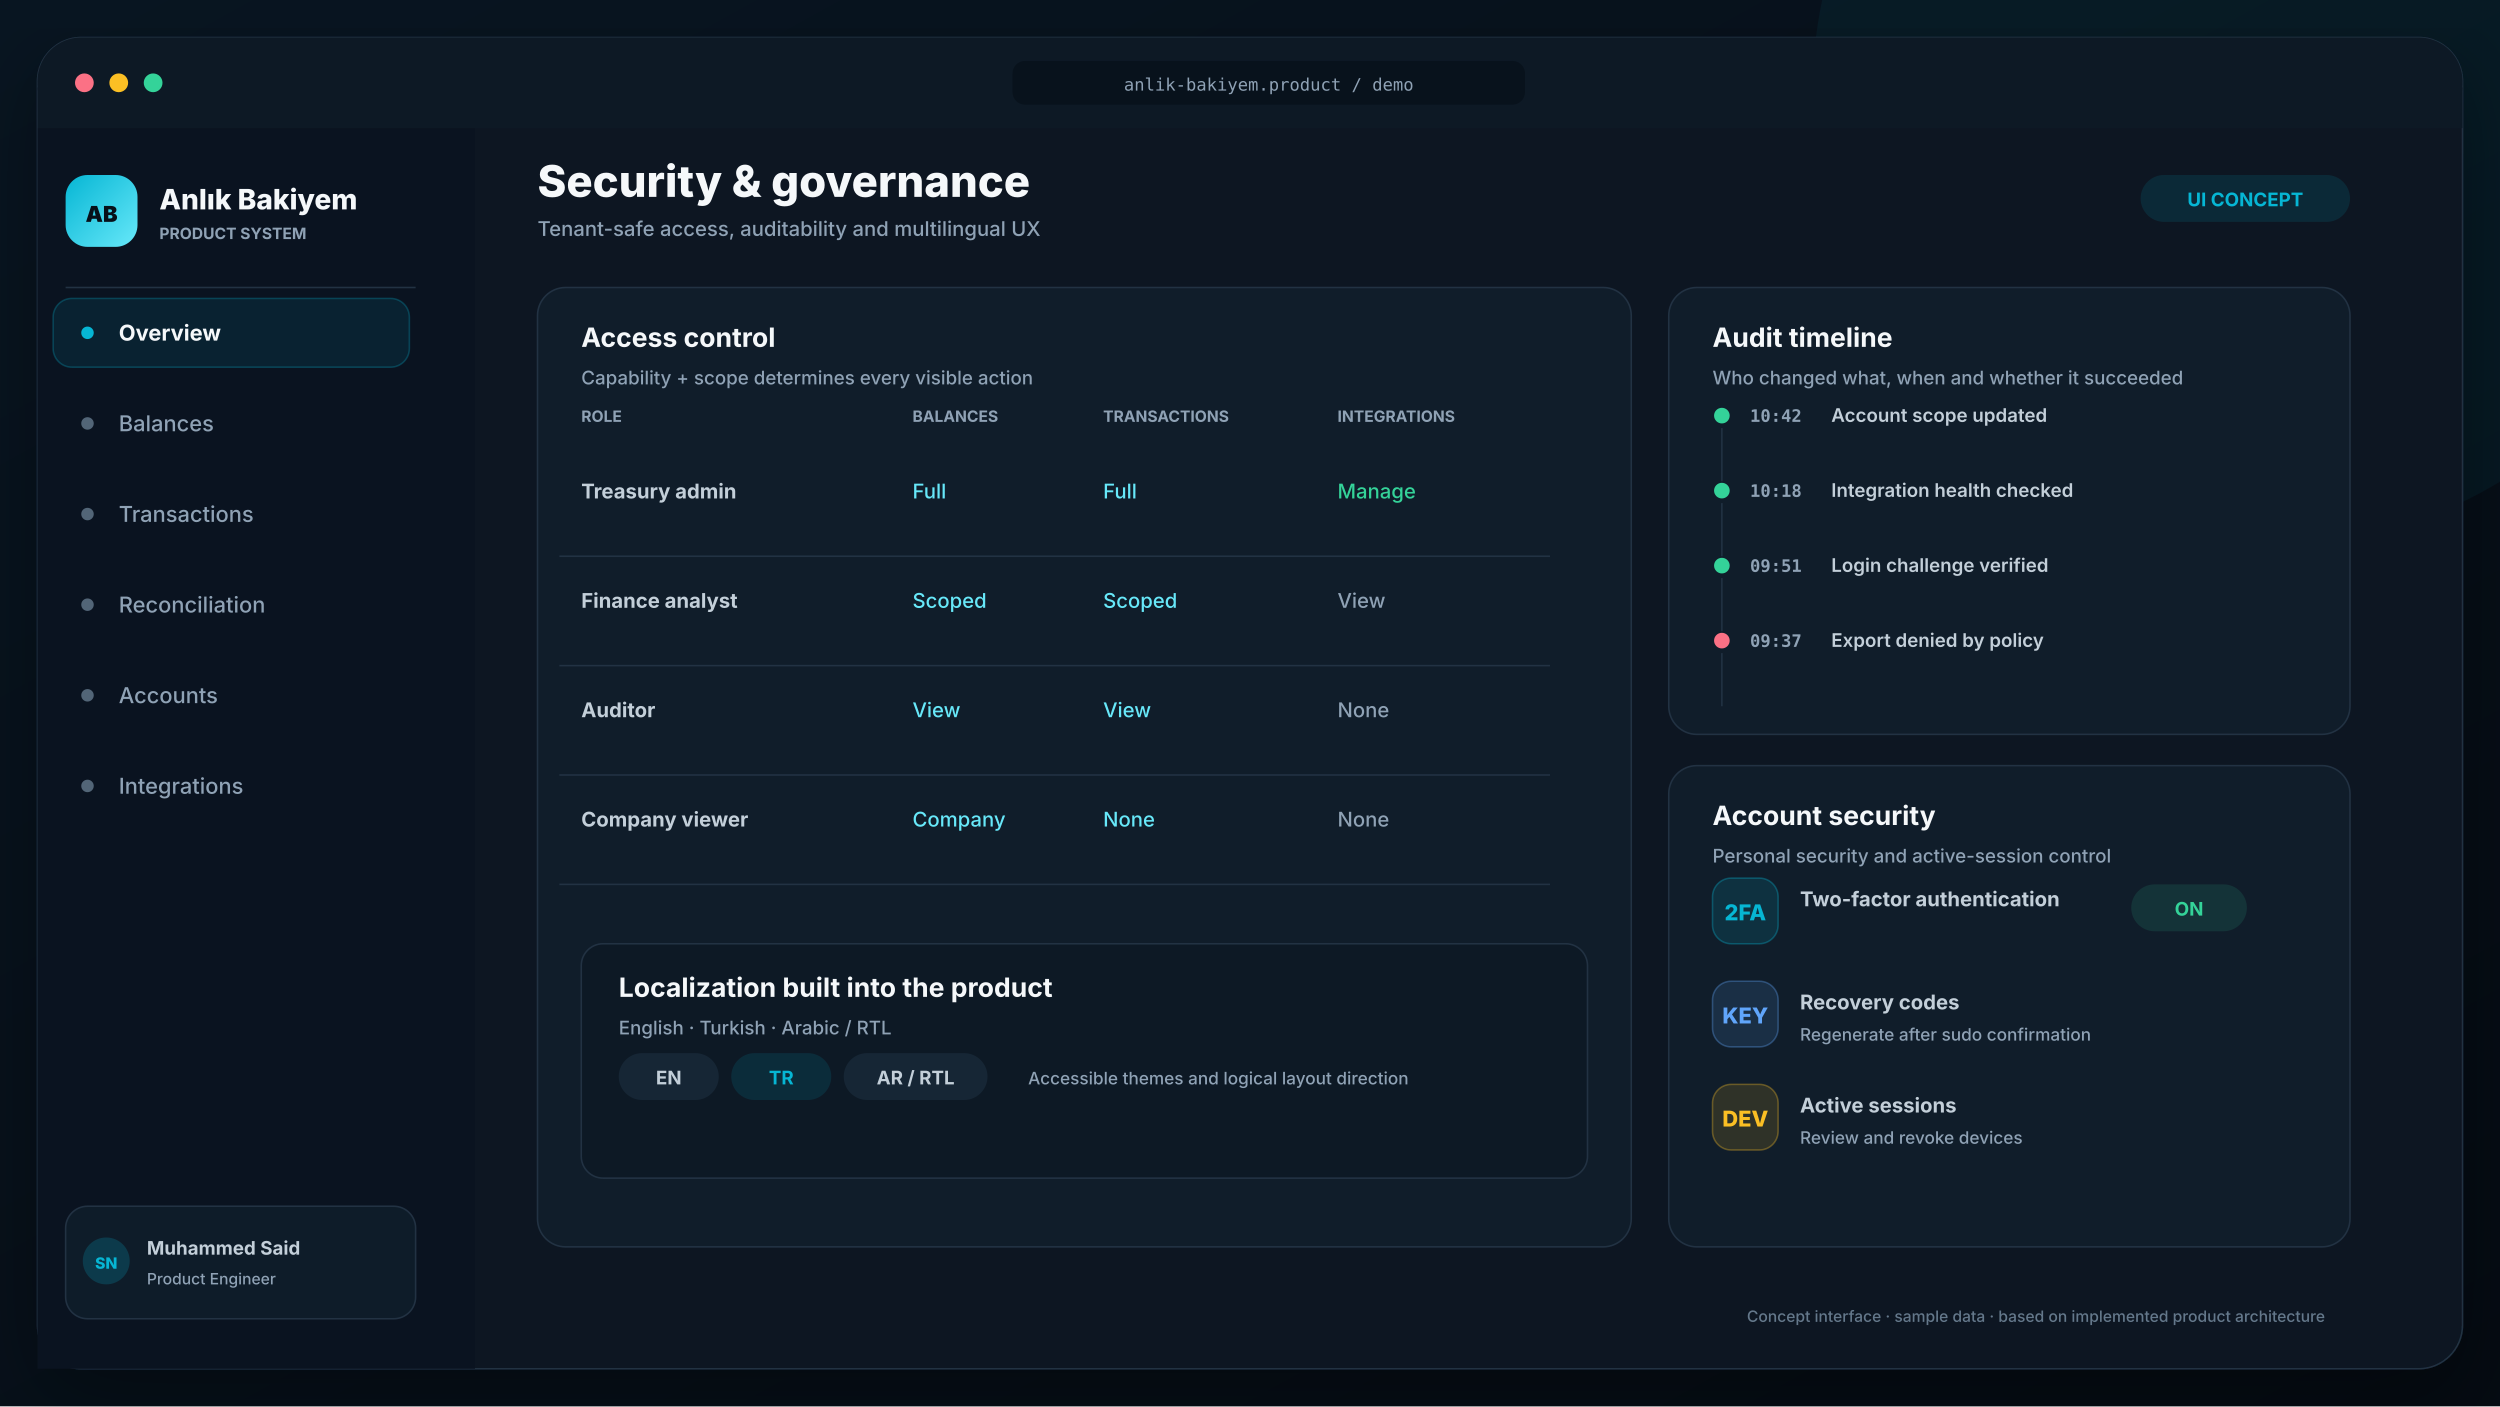
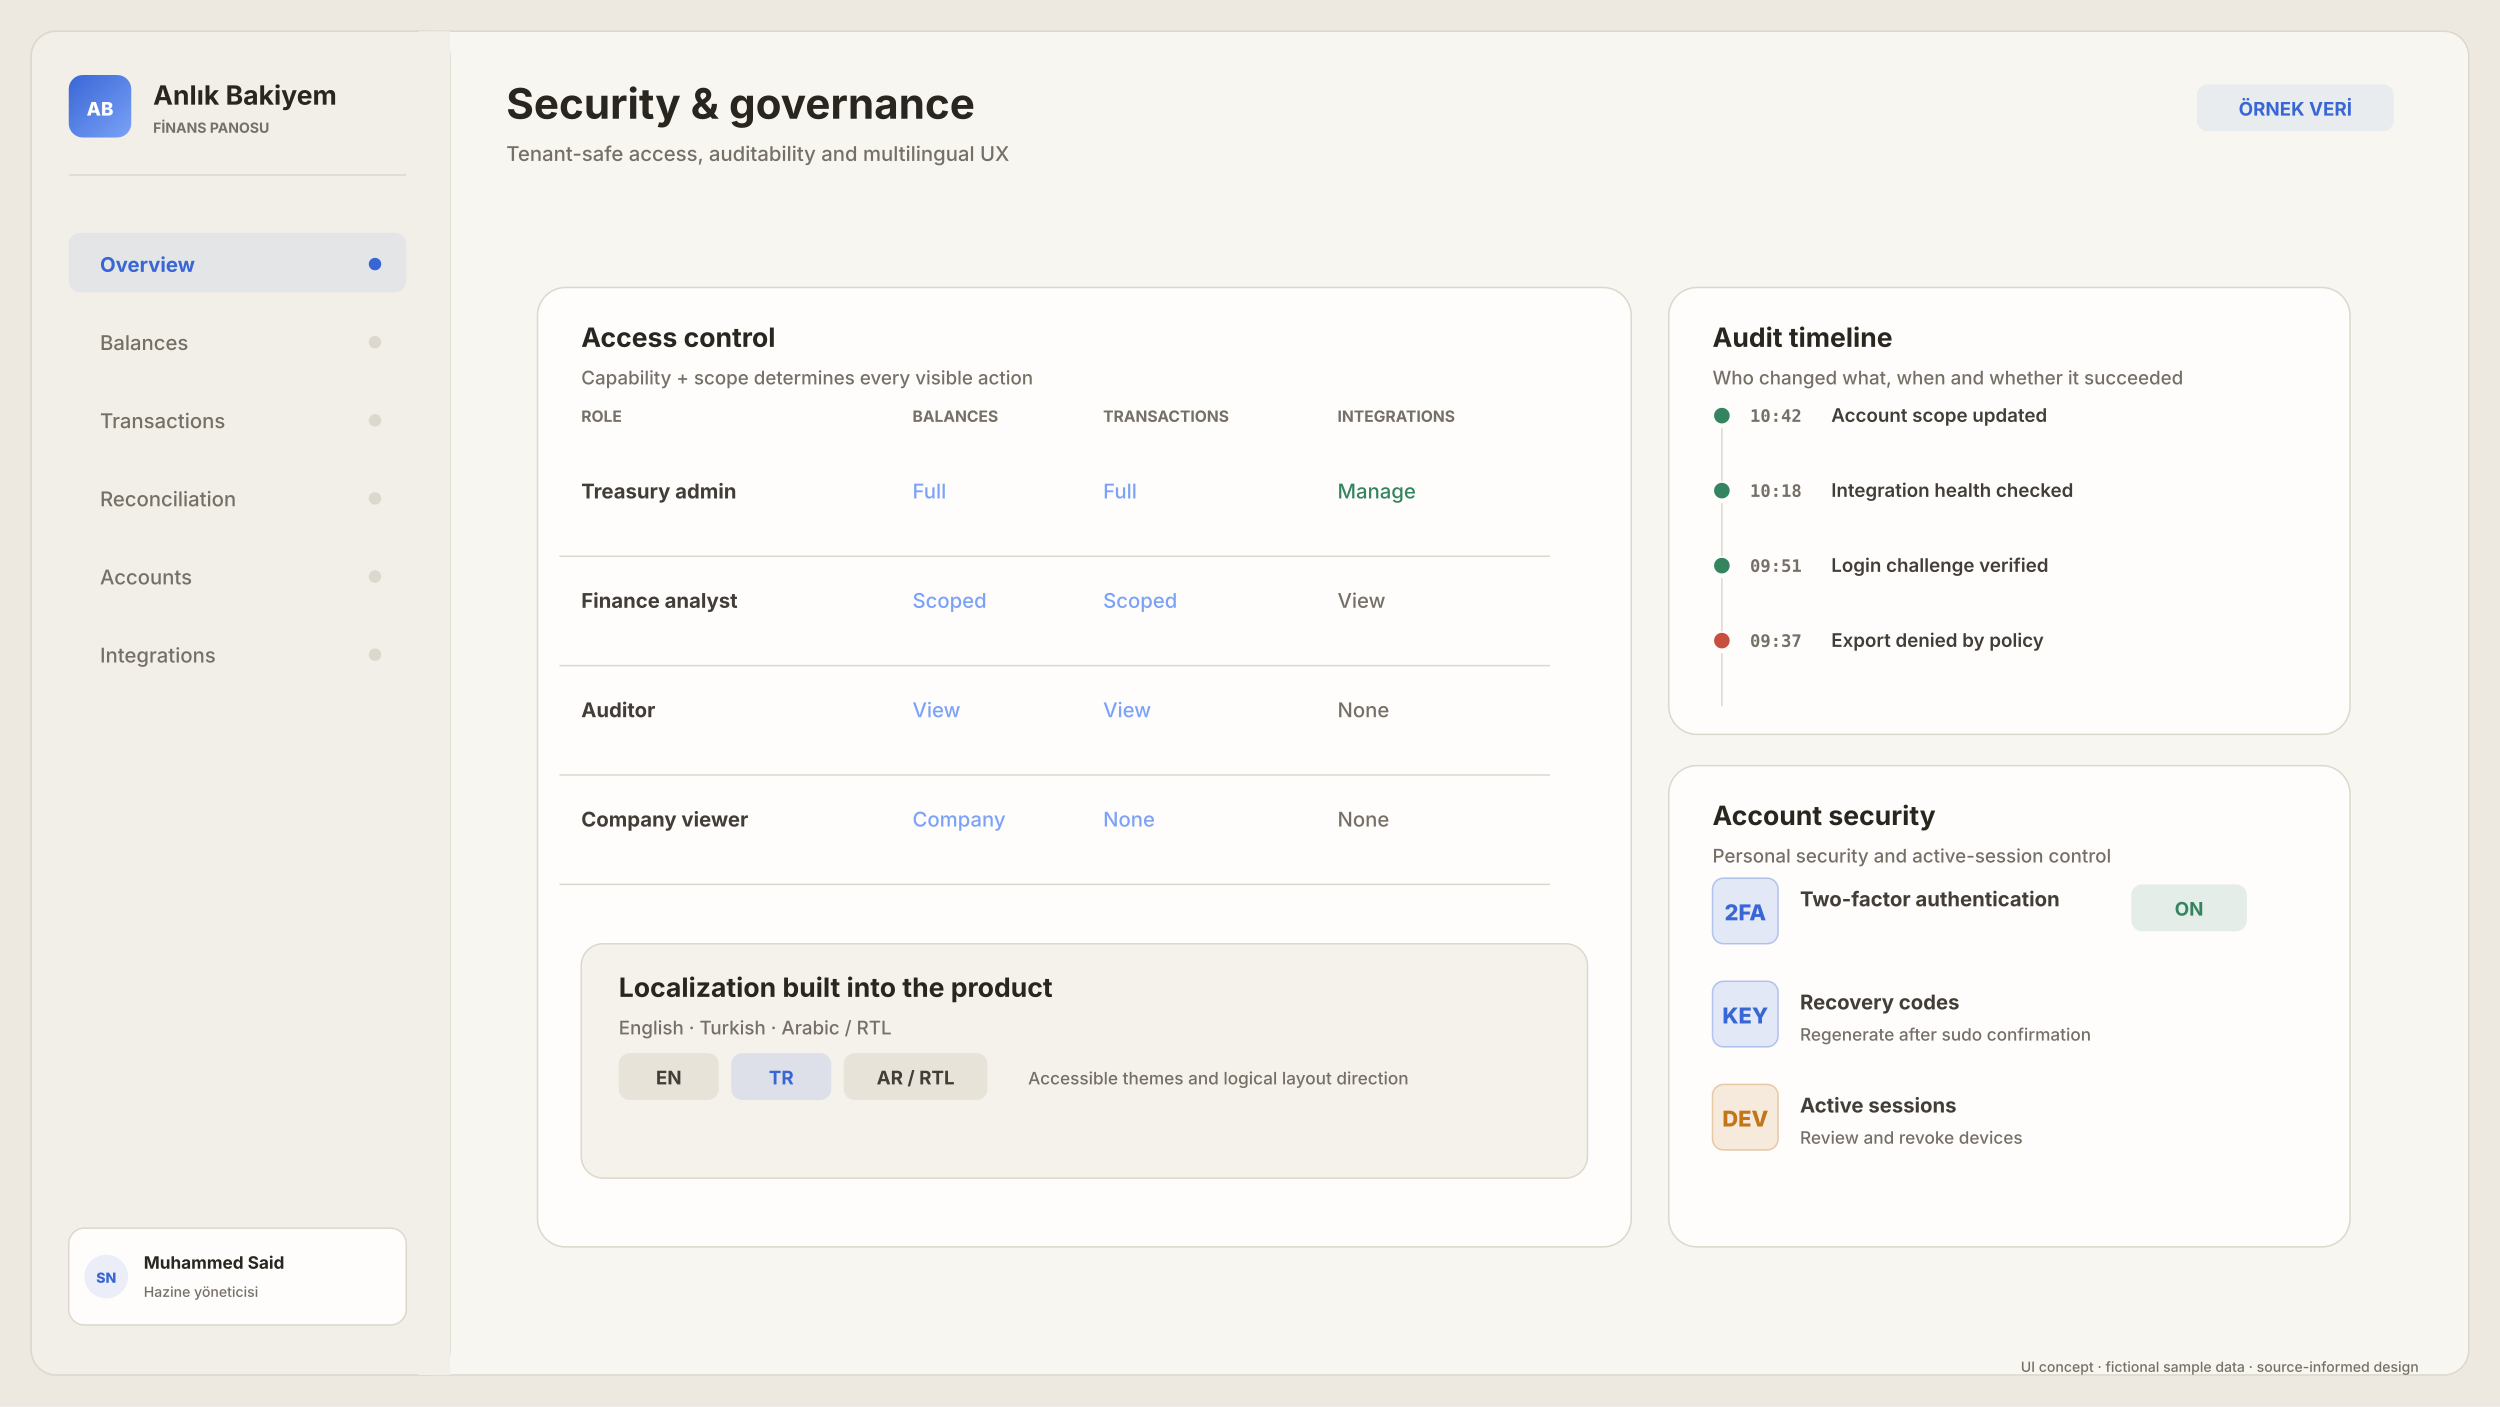
<svg xmlns="http://www.w3.org/2000/svg" width="1600" height="900" viewBox="0 0 1600 900">
  <defs>
-     <linearGradient id="bg" x1="0" y1="0" x2="1" y2="1">
-       <stop stop-color="#081521" />
-       <stop offset="1" stop-color="#050B12" />
+     <linearGradient id="brand" x1="0" y1="0" x2="1" y2="1">
+       <stop stop-color="#3866D5" />
+       <stop offset="1" stop-color="#7BA2F7" />
    </linearGradient>
-     <linearGradient id="accent" x1="0" y1="0" x2="1" y2="1">
-       <stop stop-color="#06B6D4" />
-       <stop offset="1" stop-color="#67E8F9" />
-     </linearGradient>
-     <filter id="shadow">
-       <feDropShadow dx="0" dy="18" stdDeviation="28" flood-color="#000" flood-opacity=".35" />
+     <filter id="softShadow">
+       <feDropShadow dx="0" dy="10" stdDeviation="20" flood-color="#172033" flood-opacity=".14" />
    </filter>
  </defs>
-   <rect width="1600" height="900" fill="url(#bg)" />
-   <circle cx="1450" cy="60" r="290" fill="#06B6D4" opacity=".06" />
-   <rect x="24" y="24" width="1552" height="852" rx="28" fill="#0B1622" stroke="#223243" filter="url(#shadow)" />
-   <rect x="24" y="24" width="1552" height="58" rx="28" fill="#0D1925" />
-   <rect x="24" y="56" width="1552" height="26" fill="#0D1925" />
-   <circle cx="54" cy="53" r="6" fill="#FB7185" stroke="none" />
-   <circle cx="76" cy="53" r="6" fill="#FBBF24" stroke="none" />
-   <circle cx="98" cy="53" r="6" fill="#34D399" stroke="none" />
-   <rect x="648" y="39" width="328" height="28" rx="8" fill="#08121C" stroke="none" stroke-width="1" />
-   <text x="812" y="58" fill="#8FA2B5" font-family="'SFMono-Regular', Consolas, monospace" font-size="11" font-weight="500" text-anchor="middle">anlik-bakiyem.product / demo</text>
-   <rect x="24" y="82" width="280" height="794" fill="#0A1320" />
-   <rect x="42" y="112" width="46" height="46" rx="14" fill="url(#accent)" stroke="none" stroke-width="1" />
-   <text x="65" y="142" fill="#071019" font-family="Inter, ui-sans-serif, -apple-system, BlinkMacSystemFont, 'Segoe UI', sans-serif" font-size="14" font-weight="850" text-anchor="middle">AB</text>
-   <text x="102" y="134" fill="#F5F8FA" font-family="Inter, ui-sans-serif, -apple-system, BlinkMacSystemFont, 'Segoe UI', sans-serif" font-size="18" font-weight="760" text-anchor="start">Anlık Bakiyem</text>
-   <text x="102" y="153" fill="#8FA2B5" font-family="Inter, ui-sans-serif, -apple-system, BlinkMacSystemFont, 'Segoe UI', sans-serif" font-size="10" font-weight="700" text-anchor="start">PRODUCT SYSTEM</text>
-   <line x1="42" y1="184" x2="266" y2="184" stroke="#223243" stroke-width="1" />
-   <rect x="34" y="191" width="228" height="44" rx="12" fill="#06B6D418" stroke="#06B6D444" stroke-width="1" />
-   <circle cx="56" cy="213" r="4" fill="#06B6D4" stroke="none" />
-   <text x="76" y="218" fill="#F5F8FA" font-family="Inter, ui-sans-serif, -apple-system, BlinkMacSystemFont, 'Segoe UI', sans-serif" font-size="14" font-weight="680" text-anchor="start">Overview</text>
-   <circle cx="56" cy="271" r="4" fill="#526577" stroke="none" />
-   <text x="76" y="276" fill="#8FA2B5" font-family="Inter, ui-sans-serif, -apple-system, BlinkMacSystemFont, 'Segoe UI', sans-serif" font-size="14" font-weight="520" text-anchor="start">Balances</text>
-   <circle cx="56" cy="329" r="4" fill="#526577" stroke="none" />
-   <text x="76" y="334" fill="#8FA2B5" font-family="Inter, ui-sans-serif, -apple-system, BlinkMacSystemFont, 'Segoe UI', sans-serif" font-size="14" font-weight="520" text-anchor="start">Transactions</text>
-   <circle cx="56" cy="387" r="4" fill="#526577" stroke="none" />
-   <text x="76" y="392" fill="#8FA2B5" font-family="Inter, ui-sans-serif, -apple-system, BlinkMacSystemFont, 'Segoe UI', sans-serif" font-size="14" font-weight="520" text-anchor="start">Reconciliation</text>
-   <circle cx="56" cy="445" r="4" fill="#526577" stroke="none" />
-   <text x="76" y="450" fill="#8FA2B5" font-family="Inter, ui-sans-serif, -apple-system, BlinkMacSystemFont, 'Segoe UI', sans-serif" font-size="14" font-weight="520" text-anchor="start">Accounts</text>
-   <circle cx="56" cy="503" r="4" fill="#526577" stroke="none" />
-   <text x="76" y="508" fill="#8FA2B5" font-family="Inter, ui-sans-serif, -apple-system, BlinkMacSystemFont, 'Segoe UI', sans-serif" font-size="14" font-weight="520" text-anchor="start">Integrations</text>
-   <rect x="42" y="772" width="224" height="72" rx="14" fill="#0E1C29" stroke="#223243" stroke-width="1" />
-   <circle cx="68" cy="807" r="15" fill="#06B6D433" stroke="none" />
-   <text x="68" y="812" fill="#06B6D4" font-family="Inter, ui-sans-serif, -apple-system, BlinkMacSystemFont, 'Segoe UI', sans-serif" font-size="10" font-weight="800" text-anchor="middle">SN</text>
-   <text x="94" y="803" fill="#C3CFD9" font-family="Inter, ui-sans-serif, -apple-system, BlinkMacSystemFont, 'Segoe UI', sans-serif" font-size="12" font-weight="650" text-anchor="start">Muhammed Said</text>
-   <text x="94" y="822" fill="#8FA2B5" font-family="Inter, ui-sans-serif, -apple-system, BlinkMacSystemFont, 'Segoe UI', sans-serif" font-size="10" font-weight="500" text-anchor="start">Product Engineer</text>
-   <text x="344" y="126" fill="#F5F8FA" font-family="Inter, ui-sans-serif, -apple-system, BlinkMacSystemFont, 'Segoe UI', sans-serif" font-size="28" font-weight="760" text-anchor="start">Security &amp; governance</text>
-   <text x="344" y="151" fill="#8FA2B5" font-family="Inter, ui-sans-serif, -apple-system, BlinkMacSystemFont, 'Segoe UI', sans-serif" font-size="13" font-weight="500" text-anchor="start">Tenant-safe access, auditability and multilingual UX</text>
-   <rect x="1370" y="112" width="134" height="30" rx="15" fill="#06B6D41F" stroke="none" stroke-width="1" />
-   <text x="1437" y="132" fill="#06B6D4" font-family="Inter, ui-sans-serif, -apple-system, BlinkMacSystemFont, 'Segoe UI', sans-serif" font-size="12" font-weight="700" text-anchor="middle">UI CONCEPT</text>
-   <rect x="344" y="184" width="700" height="614" rx="18" fill="#101D2A" stroke="#223243" stroke-width="1" />
-   <text x="372" y="222" fill="#F5F8FA" font-family="Inter, ui-sans-serif, -apple-system, BlinkMacSystemFont, 'Segoe UI', sans-serif" font-size="17" font-weight="720" text-anchor="start">Access control</text>
-   <text x="372" y="246" fill="#8FA2B5" font-family="Inter, ui-sans-serif, -apple-system, BlinkMacSystemFont, 'Segoe UI', sans-serif" font-size="12" font-weight="500" text-anchor="start">Capability + scope determines every visible action</text>
-   <text x="372" y="270" fill="#8FA2B5" font-family="Inter, ui-sans-serif, -apple-system, BlinkMacSystemFont, 'Segoe UI', sans-serif" font-size="10" font-weight="750" text-anchor="start">ROLE</text>
-   <text x="584" y="270" fill="#8FA2B5" font-family="Inter, ui-sans-serif, -apple-system, BlinkMacSystemFont, 'Segoe UI', sans-serif" font-size="10" font-weight="750" text-anchor="start">BALANCES</text>
-   <text x="706" y="270" fill="#8FA2B5" font-family="Inter, ui-sans-serif, -apple-system, BlinkMacSystemFont, 'Segoe UI', sans-serif" font-size="10" font-weight="750" text-anchor="start">TRANSACTIONS</text>
-   <text x="856" y="270" fill="#8FA2B5" font-family="Inter, ui-sans-serif, -apple-system, BlinkMacSystemFont, 'Segoe UI', sans-serif" font-size="10" font-weight="750" text-anchor="start">INTEGRATIONS</text>
-   <line x1="358" y1="356" x2="992" y2="356" stroke="#223243" stroke-width="1" />
-   <text x="372" y="319" fill="#C3CFD9" font-family="Inter, ui-sans-serif, -apple-system, BlinkMacSystemFont, 'Segoe UI', sans-serif" font-size="13" font-weight="650" text-anchor="start">Treasury admin</text>
-   <text x="584" y="319" fill="#67E8F9" font-family="Inter, ui-sans-serif, -apple-system, BlinkMacSystemFont, 'Segoe UI', sans-serif" font-size="13" font-weight="500" text-anchor="start">Full</text>
-   <text x="706" y="319" fill="#67E8F9" font-family="Inter, ui-sans-serif, -apple-system, BlinkMacSystemFont, 'Segoe UI', sans-serif" font-size="13" font-weight="500" text-anchor="start">Full</text>
-   <text x="856" y="319" fill="#34D399" font-family="Inter, ui-sans-serif, -apple-system, BlinkMacSystemFont, 'Segoe UI', sans-serif" font-size="13" font-weight="500" text-anchor="start">Manage</text>
-   <line x1="358" y1="426" x2="992" y2="426" stroke="#223243" stroke-width="1" />
-   <text x="372" y="389" fill="#C3CFD9" font-family="Inter, ui-sans-serif, -apple-system, BlinkMacSystemFont, 'Segoe UI', sans-serif" font-size="13" font-weight="650" text-anchor="start">Finance analyst</text>
-   <text x="584" y="389" fill="#67E8F9" font-family="Inter, ui-sans-serif, -apple-system, BlinkMacSystemFont, 'Segoe UI', sans-serif" font-size="13" font-weight="500" text-anchor="start">Scoped</text>
-   <text x="706" y="389" fill="#67E8F9" font-family="Inter, ui-sans-serif, -apple-system, BlinkMacSystemFont, 'Segoe UI', sans-serif" font-size="13" font-weight="500" text-anchor="start">Scoped</text>
-   <text x="856" y="389" fill="#8FA2B5" font-family="Inter, ui-sans-serif, -apple-system, BlinkMacSystemFont, 'Segoe UI', sans-serif" font-size="13" font-weight="500" text-anchor="start">View</text>
-   <line x1="358" y1="496" x2="992" y2="496" stroke="#223243" stroke-width="1" />
-   <text x="372" y="459" fill="#C3CFD9" font-family="Inter, ui-sans-serif, -apple-system, BlinkMacSystemFont, 'Segoe UI', sans-serif" font-size="13" font-weight="650" text-anchor="start">Auditor</text>
-   <text x="584" y="459" fill="#67E8F9" font-family="Inter, ui-sans-serif, -apple-system, BlinkMacSystemFont, 'Segoe UI', sans-serif" font-size="13" font-weight="500" text-anchor="start">View</text>
-   <text x="706" y="459" fill="#67E8F9" font-family="Inter, ui-sans-serif, -apple-system, BlinkMacSystemFont, 'Segoe UI', sans-serif" font-size="13" font-weight="500" text-anchor="start">View</text>
-   <text x="856" y="459" fill="#8FA2B5" font-family="Inter, ui-sans-serif, -apple-system, BlinkMacSystemFont, 'Segoe UI', sans-serif" font-size="13" font-weight="500" text-anchor="start">None</text>
-   <line x1="358" y1="566" x2="992" y2="566" stroke="#223243" stroke-width="1" />
-   <text x="372" y="529" fill="#C3CFD9" font-family="Inter, ui-sans-serif, -apple-system, BlinkMacSystemFont, 'Segoe UI', sans-serif" font-size="13" font-weight="650" text-anchor="start">Company viewer</text>
-   <text x="584" y="529" fill="#67E8F9" font-family="Inter, ui-sans-serif, -apple-system, BlinkMacSystemFont, 'Segoe UI', sans-serif" font-size="13" font-weight="500" text-anchor="start">Company</text>
-   <text x="706" y="529" fill="#67E8F9" font-family="Inter, ui-sans-serif, -apple-system, BlinkMacSystemFont, 'Segoe UI', sans-serif" font-size="13" font-weight="500" text-anchor="start">None</text>
-   <text x="856" y="529" fill="#8FA2B5" font-family="Inter, ui-sans-serif, -apple-system, BlinkMacSystemFont, 'Segoe UI', sans-serif" font-size="13" font-weight="500" text-anchor="start">None</text>
-   <rect x="372" y="604" width="644" height="150" rx="14" fill="#0D1925" stroke="#223243" stroke-width="1" />
-   <text x="396" y="638" fill="#F5F8FA" font-family="Inter, ui-sans-serif, -apple-system, BlinkMacSystemFont, 'Segoe UI', sans-serif" font-size="17" font-weight="720" text-anchor="start">Localization built into the product</text>
-   <text x="396" y="662" fill="#8FA2B5" font-family="Inter, ui-sans-serif, -apple-system, BlinkMacSystemFont, 'Segoe UI', sans-serif" font-size="12" font-weight="500" text-anchor="start">English · Turkish · Arabic / RTL</text>
-   <rect x="396" y="674" width="64" height="30" rx="15" fill="#162635" stroke="none" stroke-width="1" />
-   <text x="428" y="694" fill="#C3CFD9" font-family="Inter, ui-sans-serif, -apple-system, BlinkMacSystemFont, 'Segoe UI', sans-serif" font-size="12" font-weight="700" text-anchor="middle">EN</text>
-   <rect x="468" y="674" width="64" height="30" rx="15" fill="#06B6D420" stroke="none" stroke-width="1" />
-   <text x="500" y="694" fill="#06B6D4" font-family="Inter, ui-sans-serif, -apple-system, BlinkMacSystemFont, 'Segoe UI', sans-serif" font-size="12" font-weight="700" text-anchor="middle">TR</text>
-   <rect x="540" y="674" width="92" height="30" rx="15" fill="#162635" stroke="none" stroke-width="1" />
-   <text x="586" y="694" fill="#C3CFD9" font-family="Inter, ui-sans-serif, -apple-system, BlinkMacSystemFont, 'Segoe UI', sans-serif" font-size="12" font-weight="700" text-anchor="middle">AR / RTL</text>
-   <text x="658" y="694" fill="#8FA2B5" font-family="Inter, ui-sans-serif, -apple-system, BlinkMacSystemFont, 'Segoe UI', sans-serif" font-size="11" font-weight="520" text-anchor="start">Accessible themes and logical layout direction</text>
-   <rect x="1068" y="184" width="436" height="286" rx="18" fill="#101D2A" stroke="#223243" stroke-width="1" />
-   <text x="1096" y="222" fill="#F5F8FA" font-family="Inter, ui-sans-serif, -apple-system, BlinkMacSystemFont, 'Segoe UI', sans-serif" font-size="17" font-weight="720" text-anchor="start">Audit timeline</text>
-   <text x="1096" y="246" fill="#8FA2B5" font-family="Inter, ui-sans-serif, -apple-system, BlinkMacSystemFont, 'Segoe UI', sans-serif" font-size="12" font-weight="500" text-anchor="start">Who changed what, when and whether it succeeded</text>
-   <circle cx="1102" cy="266" r="5" fill="#34D399" stroke="none" />
-   <line x1="1102" y1="274" x2="1102" y2="308" stroke="#223243" stroke-width="1" />
-   <text x="1120" y="270" fill="#8FA2B5" font-family="'SFMono-Regular', Consolas, monospace" font-size="11" font-weight="650" text-anchor="start">10:42</text>
-   <text x="1172" y="270" fill="#C3CFD9" font-family="Inter, ui-sans-serif, -apple-system, BlinkMacSystemFont, 'Segoe UI', sans-serif" font-size="12" font-weight="600" text-anchor="start">Account scope updated</text>
-   <circle cx="1102" cy="314" r="5" fill="#34D399" stroke="none" />
-   <line x1="1102" y1="322" x2="1102" y2="356" stroke="#223243" stroke-width="1" />
-   <text x="1120" y="318" fill="#8FA2B5" font-family="'SFMono-Regular', Consolas, monospace" font-size="11" font-weight="650" text-anchor="start">10:18</text>
-   <text x="1172" y="318" fill="#C3CFD9" font-family="Inter, ui-sans-serif, -apple-system, BlinkMacSystemFont, 'Segoe UI', sans-serif" font-size="12" font-weight="600" text-anchor="start">Integration health checked</text>
-   <circle cx="1102" cy="362" r="5" fill="#34D399" stroke="none" />
-   <line x1="1102" y1="370" x2="1102" y2="404" stroke="#223243" stroke-width="1" />
-   <text x="1120" y="366" fill="#8FA2B5" font-family="'SFMono-Regular', Consolas, monospace" font-size="11" font-weight="650" text-anchor="start">09:51</text>
-   <text x="1172" y="366" fill="#C3CFD9" font-family="Inter, ui-sans-serif, -apple-system, BlinkMacSystemFont, 'Segoe UI', sans-serif" font-size="12" font-weight="600" text-anchor="start">Login challenge verified</text>
-   <circle cx="1102" cy="410" r="5" fill="#FB7185" stroke="none" />
-   <line x1="1102" y1="418" x2="1102" y2="452" stroke="#223243" stroke-width="1" />
-   <text x="1120" y="414" fill="#8FA2B5" font-family="'SFMono-Regular', Consolas, monospace" font-size="11" font-weight="650" text-anchor="start">09:37</text>
-   <text x="1172" y="414" fill="#C3CFD9" font-family="Inter, ui-sans-serif, -apple-system, BlinkMacSystemFont, 'Segoe UI', sans-serif" font-size="12" font-weight="600" text-anchor="start">Export denied by policy</text>
-   <rect x="1068" y="490" width="436" height="308" rx="18" fill="#101D2A" stroke="#223243" stroke-width="1" />
-   <text x="1096" y="528" fill="#F5F8FA" font-family="Inter, ui-sans-serif, -apple-system, BlinkMacSystemFont, 'Segoe UI', sans-serif" font-size="17" font-weight="720" text-anchor="start">Account security</text>
-   <text x="1096" y="552" fill="#8FA2B5" font-family="Inter, ui-sans-serif, -apple-system, BlinkMacSystemFont, 'Segoe UI', sans-serif" font-size="12" font-weight="500" text-anchor="start">Personal security and active-session control</text>
-   <rect x="1096" y="562" width="42" height="42" rx="12" fill="#06B6D422" stroke="#06B6D455" stroke-width="1" />
-   <text x="1117" y="589" fill="#06B6D4" font-family="Inter, ui-sans-serif, -apple-system, BlinkMacSystemFont, 'Segoe UI', sans-serif" font-size="14" font-weight="800" text-anchor="middle">2FA</text>
-   <text x="1152" y="580" fill="#C3CFD9" font-family="Inter, ui-sans-serif, -apple-system, BlinkMacSystemFont, 'Segoe UI', sans-serif" font-size="13" font-weight="650" text-anchor="start">Two-factor authentication</text>
-   <rect x="1364" y="566" width="74" height="30" rx="15" fill="#34D39920" stroke="none" stroke-width="1" />
-   <text x="1401" y="586" fill="#34D399" font-family="Inter, ui-sans-serif, -apple-system, BlinkMacSystemFont, 'Segoe UI', sans-serif" font-size="12" font-weight="700" text-anchor="middle">ON</text>
-   <rect x="1096" y="628" width="42" height="42" rx="12" fill="#60A5FA22" stroke="#60A5FA55" stroke-width="1" />
-   <text x="1117" y="655" fill="#60A5FA" font-family="Inter, ui-sans-serif, -apple-system, BlinkMacSystemFont, 'Segoe UI', sans-serif" font-size="14" font-weight="800" text-anchor="middle">KEY</text>
-   <text x="1152" y="646" fill="#C3CFD9" font-family="Inter, ui-sans-serif, -apple-system, BlinkMacSystemFont, 'Segoe UI', sans-serif" font-size="13" font-weight="650" text-anchor="start">Recovery codes</text>
-   <text x="1152" y="666" fill="#8FA2B5" font-family="Inter, ui-sans-serif, -apple-system, BlinkMacSystemFont, 'Segoe UI', sans-serif" font-size="11" font-weight="500" text-anchor="start">Regenerate after sudo confirmation</text>
-   <rect x="1096" y="694" width="42" height="42" rx="12" fill="#FBBF2422" stroke="#FBBF2455" stroke-width="1" />
-   <text x="1117" y="721" fill="#FBBF24" font-family="Inter, ui-sans-serif, -apple-system, BlinkMacSystemFont, 'Segoe UI', sans-serif" font-size="14" font-weight="800" text-anchor="middle">DEV</text>
-   <text x="1152" y="712" fill="#C3CFD9" font-family="Inter, ui-sans-serif, -apple-system, BlinkMacSystemFont, 'Segoe UI', sans-serif" font-size="13" font-weight="650" text-anchor="start">Active sessions</text>
-   <text x="1152" y="732" fill="#8FA2B5" font-family="Inter, ui-sans-serif, -apple-system, BlinkMacSystemFont, 'Segoe UI', sans-serif" font-size="11" font-weight="500" text-anchor="start">Review and revoke devices</text>
-   <text x="1488" y="846" fill="#64788B" font-family="Inter, ui-sans-serif, -apple-system, BlinkMacSystemFont, 'Segoe UI', sans-serif" font-size="10" font-weight="500" text-anchor="end">Concept interface · sample data · based on implemented product architecture</text>
+   <rect width="1600" height="900" fill="#EDE9E1" />
+   <rect x="20" y="20" width="1560" height="860" rx="16" fill="#F8F6F1" stroke="#DDD8CD" stroke-width="1" />
+   <rect x="20" y="20" width="268" height="860" rx="16" fill="#F2EFE8" stroke="#DDD8CD" stroke-width="1" />
+   <rect x="268" y="20" width="20" height="860" rx="0" fill="#F2EFE8" stroke="none" stroke-width="1" />
+   <rect x="44" y="48" width="40" height="40" rx="9" fill="url(#brand)" stroke="none" stroke-width="1" />
+   <text x="64" y="74" fill="#FFFFFF" font-family="Inter, ui-sans-serif, sans-serif" font-size="12" font-weight="800" text-anchor="middle">AB</text>
+   <text x="98" y="67" fill="#29251F" font-family="Inter, ui-sans-serif, sans-serif" font-size="17" font-weight="730" text-anchor="start">Anlık Bakiyem</text>
+   <text x="98" y="85" fill="#756F66" font-family="Inter, ui-sans-serif, sans-serif" font-size="9" font-weight="750" text-anchor="start">FİNANS PANOSU</text>
+   <line x1="44" y1="112" x2="260" y2="112" stroke="#DDD8CD" stroke-width="1" />
+   <rect x="44" y="149" width="216" height="38" rx="7" fill="#3866D512" stroke="none" stroke-width="1" />
+   <text x="64" y="174" fill="#3866D5" font-family="Inter, ui-sans-serif, sans-serif" font-size="13" font-weight="680" text-anchor="start">Overview</text>
+   <circle cx="240" cy="169" r="4" fill="#3866D5" stroke="none" />
+   <text x="64" y="224" fill="#756F66" font-family="Inter, ui-sans-serif, sans-serif" font-size="13" font-weight="550" text-anchor="start">Balances</text>
+   <circle cx="240" cy="219" r="4" fill="#DDD8CD" stroke="none" />
+   <text x="64" y="274" fill="#756F66" font-family="Inter, ui-sans-serif, sans-serif" font-size="13" font-weight="550" text-anchor="start">Transactions</text>
+   <circle cx="240" cy="269" r="4" fill="#DDD8CD" stroke="none" />
+   <text x="64" y="324" fill="#756F66" font-family="Inter, ui-sans-serif, sans-serif" font-size="13" font-weight="550" text-anchor="start">Reconciliation</text>
+   <circle cx="240" cy="319" r="4" fill="#DDD8CD" stroke="none" />
+   <text x="64" y="374" fill="#756F66" font-family="Inter, ui-sans-serif, sans-serif" font-size="13" font-weight="550" text-anchor="start">Accounts</text>
+   <circle cx="240" cy="369" r="4" fill="#DDD8CD" stroke="none" />
+   <text x="64" y="424" fill="#756F66" font-family="Inter, ui-sans-serif, sans-serif" font-size="13" font-weight="550" text-anchor="start">Integrations</text>
+   <circle cx="240" cy="419" r="4" fill="#DDD8CD" stroke="none" />
+   <text x="324" y="76" fill="#29251F" font-family="Inter, ui-sans-serif, sans-serif" font-size="27" font-weight="730" text-anchor="start">Security &amp; governance</text>
+   <text x="324" y="103" fill="#756F66" font-family="Inter, ui-sans-serif, sans-serif" font-size="13" font-weight="500" text-anchor="start">Tenant-safe access, auditability and multilingual UX</text>
+   <rect x="1406" y="54" width="126" height="30" rx="7" fill="#3866D512" stroke="none" stroke-width="1" />
+   <text x="1469" y="74" fill="#3866D5" font-family="Inter, ui-sans-serif, sans-serif" font-size="12" font-weight="700" text-anchor="middle">ÖRNEK VERİ</text>
+   <rect x="44" y="786" width="216" height="62" rx="10" fill="#FEFDFC" stroke="#DDD8CD" stroke-width="1" />
+   <circle cx="68" cy="817" r="14" fill="#3866D518" stroke="none" />
+   <text x="68" y="821" fill="#3866D5" font-family="Inter, ui-sans-serif, sans-serif" font-size="9" font-weight="800" text-anchor="middle">SN</text>
+   <text x="92" y="812" fill="#29251F" font-family="Inter, ui-sans-serif, sans-serif" font-size="11" font-weight="650" text-anchor="start">Muhammed Said</text>
+   <text x="92" y="830" fill="#756F66" font-family="Inter, ui-sans-serif, sans-serif" font-size="9" font-weight="500" text-anchor="start">Hazine yöneticisi</text>
+   <rect x="344" y="184" width="700" height="614" rx="18" fill="#FEFDFC" stroke="#DDD8CD" stroke-width="1" />
+   <text x="372" y="222" fill="#29251F" font-family="Inter, ui-sans-serif, sans-serif" font-size="17" font-weight="720" text-anchor="start">Access control</text>
+   <text x="372" y="246" fill="#756F66" font-family="Inter, ui-sans-serif, sans-serif" font-size="12" font-weight="500" text-anchor="start">Capability + scope determines every visible action</text>
+   <text x="372" y="270" fill="#756F66" font-family="Inter, ui-sans-serif, sans-serif" font-size="10" font-weight="750" text-anchor="start">ROLE</text>
+   <text x="584" y="270" fill="#756F66" font-family="Inter, ui-sans-serif, sans-serif" font-size="10" font-weight="750" text-anchor="start">BALANCES</text>
+   <text x="706" y="270" fill="#756F66" font-family="Inter, ui-sans-serif, sans-serif" font-size="10" font-weight="750" text-anchor="start">TRANSACTIONS</text>
+   <text x="856" y="270" fill="#756F66" font-family="Inter, ui-sans-serif, sans-serif" font-size="10" font-weight="750" text-anchor="start">INTEGRATIONS</text>
+   <line x1="358" y1="356" x2="992" y2="356" stroke="#DDD8CD" stroke-width="1" />
+   <text x="372" y="319" fill="#423D36" font-family="Inter, ui-sans-serif, sans-serif" font-size="13" font-weight="650" text-anchor="start">Treasury admin</text>
+   <text x="584" y="319" fill="#7BA2F7" font-family="Inter, ui-sans-serif, sans-serif" font-size="13" font-weight="500" text-anchor="start">Full</text>
+   <text x="706" y="319" fill="#7BA2F7" font-family="Inter, ui-sans-serif, sans-serif" font-size="13" font-weight="500" text-anchor="start">Full</text>
+   <text x="856" y="319" fill="#34855F" font-family="Inter, ui-sans-serif, sans-serif" font-size="13" font-weight="500" text-anchor="start">Manage</text>
+   <line x1="358" y1="426" x2="992" y2="426" stroke="#DDD8CD" stroke-width="1" />
+   <text x="372" y="389" fill="#423D36" font-family="Inter, ui-sans-serif, sans-serif" font-size="13" font-weight="650" text-anchor="start">Finance analyst</text>
+   <text x="584" y="389" fill="#7BA2F7" font-family="Inter, ui-sans-serif, sans-serif" font-size="13" font-weight="500" text-anchor="start">Scoped</text>
+   <text x="706" y="389" fill="#7BA2F7" font-family="Inter, ui-sans-serif, sans-serif" font-size="13" font-weight="500" text-anchor="start">Scoped</text>
+   <text x="856" y="389" fill="#756F66" font-family="Inter, ui-sans-serif, sans-serif" font-size="13" font-weight="500" text-anchor="start">View</text>
+   <line x1="358" y1="496" x2="992" y2="496" stroke="#DDD8CD" stroke-width="1" />
+   <text x="372" y="459" fill="#423D36" font-family="Inter, ui-sans-serif, sans-serif" font-size="13" font-weight="650" text-anchor="start">Auditor</text>
+   <text x="584" y="459" fill="#7BA2F7" font-family="Inter, ui-sans-serif, sans-serif" font-size="13" font-weight="500" text-anchor="start">View</text>
+   <text x="706" y="459" fill="#7BA2F7" font-family="Inter, ui-sans-serif, sans-serif" font-size="13" font-weight="500" text-anchor="start">View</text>
+   <text x="856" y="459" fill="#756F66" font-family="Inter, ui-sans-serif, sans-serif" font-size="13" font-weight="500" text-anchor="start">None</text>
+   <line x1="358" y1="566" x2="992" y2="566" stroke="#DDD8CD" stroke-width="1" />
+   <text x="372" y="529" fill="#423D36" font-family="Inter, ui-sans-serif, sans-serif" font-size="13" font-weight="650" text-anchor="start">Company viewer</text>
+   <text x="584" y="529" fill="#7BA2F7" font-family="Inter, ui-sans-serif, sans-serif" font-size="13" font-weight="500" text-anchor="start">Company</text>
+   <text x="706" y="529" fill="#7BA2F7" font-family="Inter, ui-sans-serif, sans-serif" font-size="13" font-weight="500" text-anchor="start">None</text>
+   <text x="856" y="529" fill="#756F66" font-family="Inter, ui-sans-serif, sans-serif" font-size="13" font-weight="500" text-anchor="start">None</text>
+   <rect x="372" y="604" width="644" height="150" rx="14" fill="#F5F2EC" stroke="#DDD8CD" stroke-width="1" />
+   <text x="396" y="638" fill="#29251F" font-family="Inter, ui-sans-serif, sans-serif" font-size="17" font-weight="720" text-anchor="start">Localization built into the product</text>
+   <text x="396" y="662" fill="#756F66" font-family="Inter, ui-sans-serif, sans-serif" font-size="12" font-weight="500" text-anchor="start">English · Turkish · Arabic / RTL</text>
+   <rect x="396" y="674" width="64" height="30" rx="7" fill="#E8E3D9" stroke="none" stroke-width="1" />
+   <text x="428" y="694" fill="#423D36" font-family="Inter, ui-sans-serif, sans-serif" font-size="12" font-weight="700" text-anchor="middle">EN</text>
+   <rect x="468" y="674" width="64" height="30" rx="7" fill="#3866D520" stroke="none" stroke-width="1" />
+   <text x="500" y="694" fill="#3866D5" font-family="Inter, ui-sans-serif, sans-serif" font-size="12" font-weight="700" text-anchor="middle">TR</text>
+   <rect x="540" y="674" width="92" height="30" rx="7" fill="#E8E3D9" stroke="none" stroke-width="1" />
+   <text x="586" y="694" fill="#423D36" font-family="Inter, ui-sans-serif, sans-serif" font-size="12" font-weight="700" text-anchor="middle">AR / RTL</text>
+   <text x="658" y="694" fill="#756F66" font-family="Inter, ui-sans-serif, sans-serif" font-size="11" font-weight="520" text-anchor="start">Accessible themes and logical layout direction</text>
+   <rect x="1068" y="184" width="436" height="286" rx="18" fill="#FEFDFC" stroke="#DDD8CD" stroke-width="1" />
+   <text x="1096" y="222" fill="#29251F" font-family="Inter, ui-sans-serif, sans-serif" font-size="17" font-weight="720" text-anchor="start">Audit timeline</text>
+   <text x="1096" y="246" fill="#756F66" font-family="Inter, ui-sans-serif, sans-serif" font-size="12" font-weight="500" text-anchor="start">Who changed what, when and whether it succeeded</text>
+   <circle cx="1102" cy="266" r="5" fill="#34855F" stroke="none" />
+   <line x1="1102" y1="274" x2="1102" y2="308" stroke="#DDD8CD" stroke-width="1" />
+   <text x="1120" y="270" fill="#756F66" font-family="'SFMono-Regular', Consolas, monospace" font-size="11" font-weight="650" text-anchor="start">10:42</text>
+   <text x="1172" y="270" fill="#423D36" font-family="Inter, ui-sans-serif, sans-serif" font-size="12" font-weight="600" text-anchor="start">Account scope updated</text>
+   <circle cx="1102" cy="314" r="5" fill="#34855F" stroke="none" />
+   <line x1="1102" y1="322" x2="1102" y2="356" stroke="#DDD8CD" stroke-width="1" />
+   <text x="1120" y="318" fill="#756F66" font-family="'SFMono-Regular', Consolas, monospace" font-size="11" font-weight="650" text-anchor="start">10:18</text>
+   <text x="1172" y="318" fill="#423D36" font-family="Inter, ui-sans-serif, sans-serif" font-size="12" font-weight="600" text-anchor="start">Integration health checked</text>
+   <circle cx="1102" cy="362" r="5" fill="#34855F" stroke="none" />
+   <line x1="1102" y1="370" x2="1102" y2="404" stroke="#DDD8CD" stroke-width="1" />
+   <text x="1120" y="366" fill="#756F66" font-family="'SFMono-Regular', Consolas, monospace" font-size="11" font-weight="650" text-anchor="start">09:51</text>
+   <text x="1172" y="366" fill="#423D36" font-family="Inter, ui-sans-serif, sans-serif" font-size="12" font-weight="600" text-anchor="start">Login challenge verified</text>
+   <circle cx="1102" cy="410" r="5" fill="#C84F3F" stroke="none" />
+   <line x1="1102" y1="418" x2="1102" y2="452" stroke="#DDD8CD" stroke-width="1" />
+   <text x="1120" y="414" fill="#756F66" font-family="'SFMono-Regular', Consolas, monospace" font-size="11" font-weight="650" text-anchor="start">09:37</text>
+   <text x="1172" y="414" fill="#423D36" font-family="Inter, ui-sans-serif, sans-serif" font-size="12" font-weight="600" text-anchor="start">Export denied by policy</text>
+   <rect x="1068" y="490" width="436" height="308" rx="18" fill="#FEFDFC" stroke="#DDD8CD" stroke-width="1" />
+   <text x="1096" y="528" fill="#29251F" font-family="Inter, ui-sans-serif, sans-serif" font-size="17" font-weight="720" text-anchor="start">Account security</text>
+   <text x="1096" y="552" fill="#756F66" font-family="Inter, ui-sans-serif, sans-serif" font-size="12" font-weight="500" text-anchor="start">Personal security and active-session control</text>
+   <rect x="1096" y="562" width="42" height="42" rx="7" fill="#3866D522" stroke="#3866D555" stroke-width="1" />
+   <text x="1117" y="589" fill="#3866D5" font-family="Inter, ui-sans-serif, sans-serif" font-size="14" font-weight="800" text-anchor="middle">2FA</text>
+   <text x="1152" y="580" fill="#423D36" font-family="Inter, ui-sans-serif, sans-serif" font-size="13" font-weight="650" text-anchor="start">Two-factor authentication</text>
+   <rect x="1364" y="566" width="74" height="30" rx="7" fill="#34855F20" stroke="none" stroke-width="1" />
+   <text x="1401" y="586" fill="#34855F" font-family="Inter, ui-sans-serif, sans-serif" font-size="12" font-weight="700" text-anchor="middle">ON</text>
+   <rect x="1096" y="628" width="42" height="42" rx="7" fill="#3866D522" stroke="#3866D555" stroke-width="1" />
+   <text x="1117" y="655" fill="#3866D5" font-family="Inter, ui-sans-serif, sans-serif" font-size="14" font-weight="800" text-anchor="middle">KEY</text>
+   <text x="1152" y="646" fill="#423D36" font-family="Inter, ui-sans-serif, sans-serif" font-size="13" font-weight="650" text-anchor="start">Recovery codes</text>
+   <text x="1152" y="666" fill="#756F66" font-family="Inter, ui-sans-serif, sans-serif" font-size="11" font-weight="500" text-anchor="start">Regenerate after sudo confirmation</text>
+   <rect x="1096" y="694" width="42" height="42" rx="7" fill="#C3751822" stroke="#C3751855" stroke-width="1" />
+   <text x="1117" y="721" fill="#C37518" font-family="Inter, ui-sans-serif, sans-serif" font-size="14" font-weight="800" text-anchor="middle">DEV</text>
+   <text x="1152" y="712" fill="#423D36" font-family="Inter, ui-sans-serif, sans-serif" font-size="13" font-weight="650" text-anchor="start">Active sessions</text>
+   <text x="1152" y="732" fill="#756F66" font-family="Inter, ui-sans-serif, sans-serif" font-size="11" font-weight="500" text-anchor="start">Review and revoke devices</text>
+   <text x="1548" y="878" fill="#756F66" font-family="Inter, ui-sans-serif, sans-serif" font-size="9" font-weight="500" text-anchor="end">UI concept · fictional sample data · source-informed design</text>
</svg>
